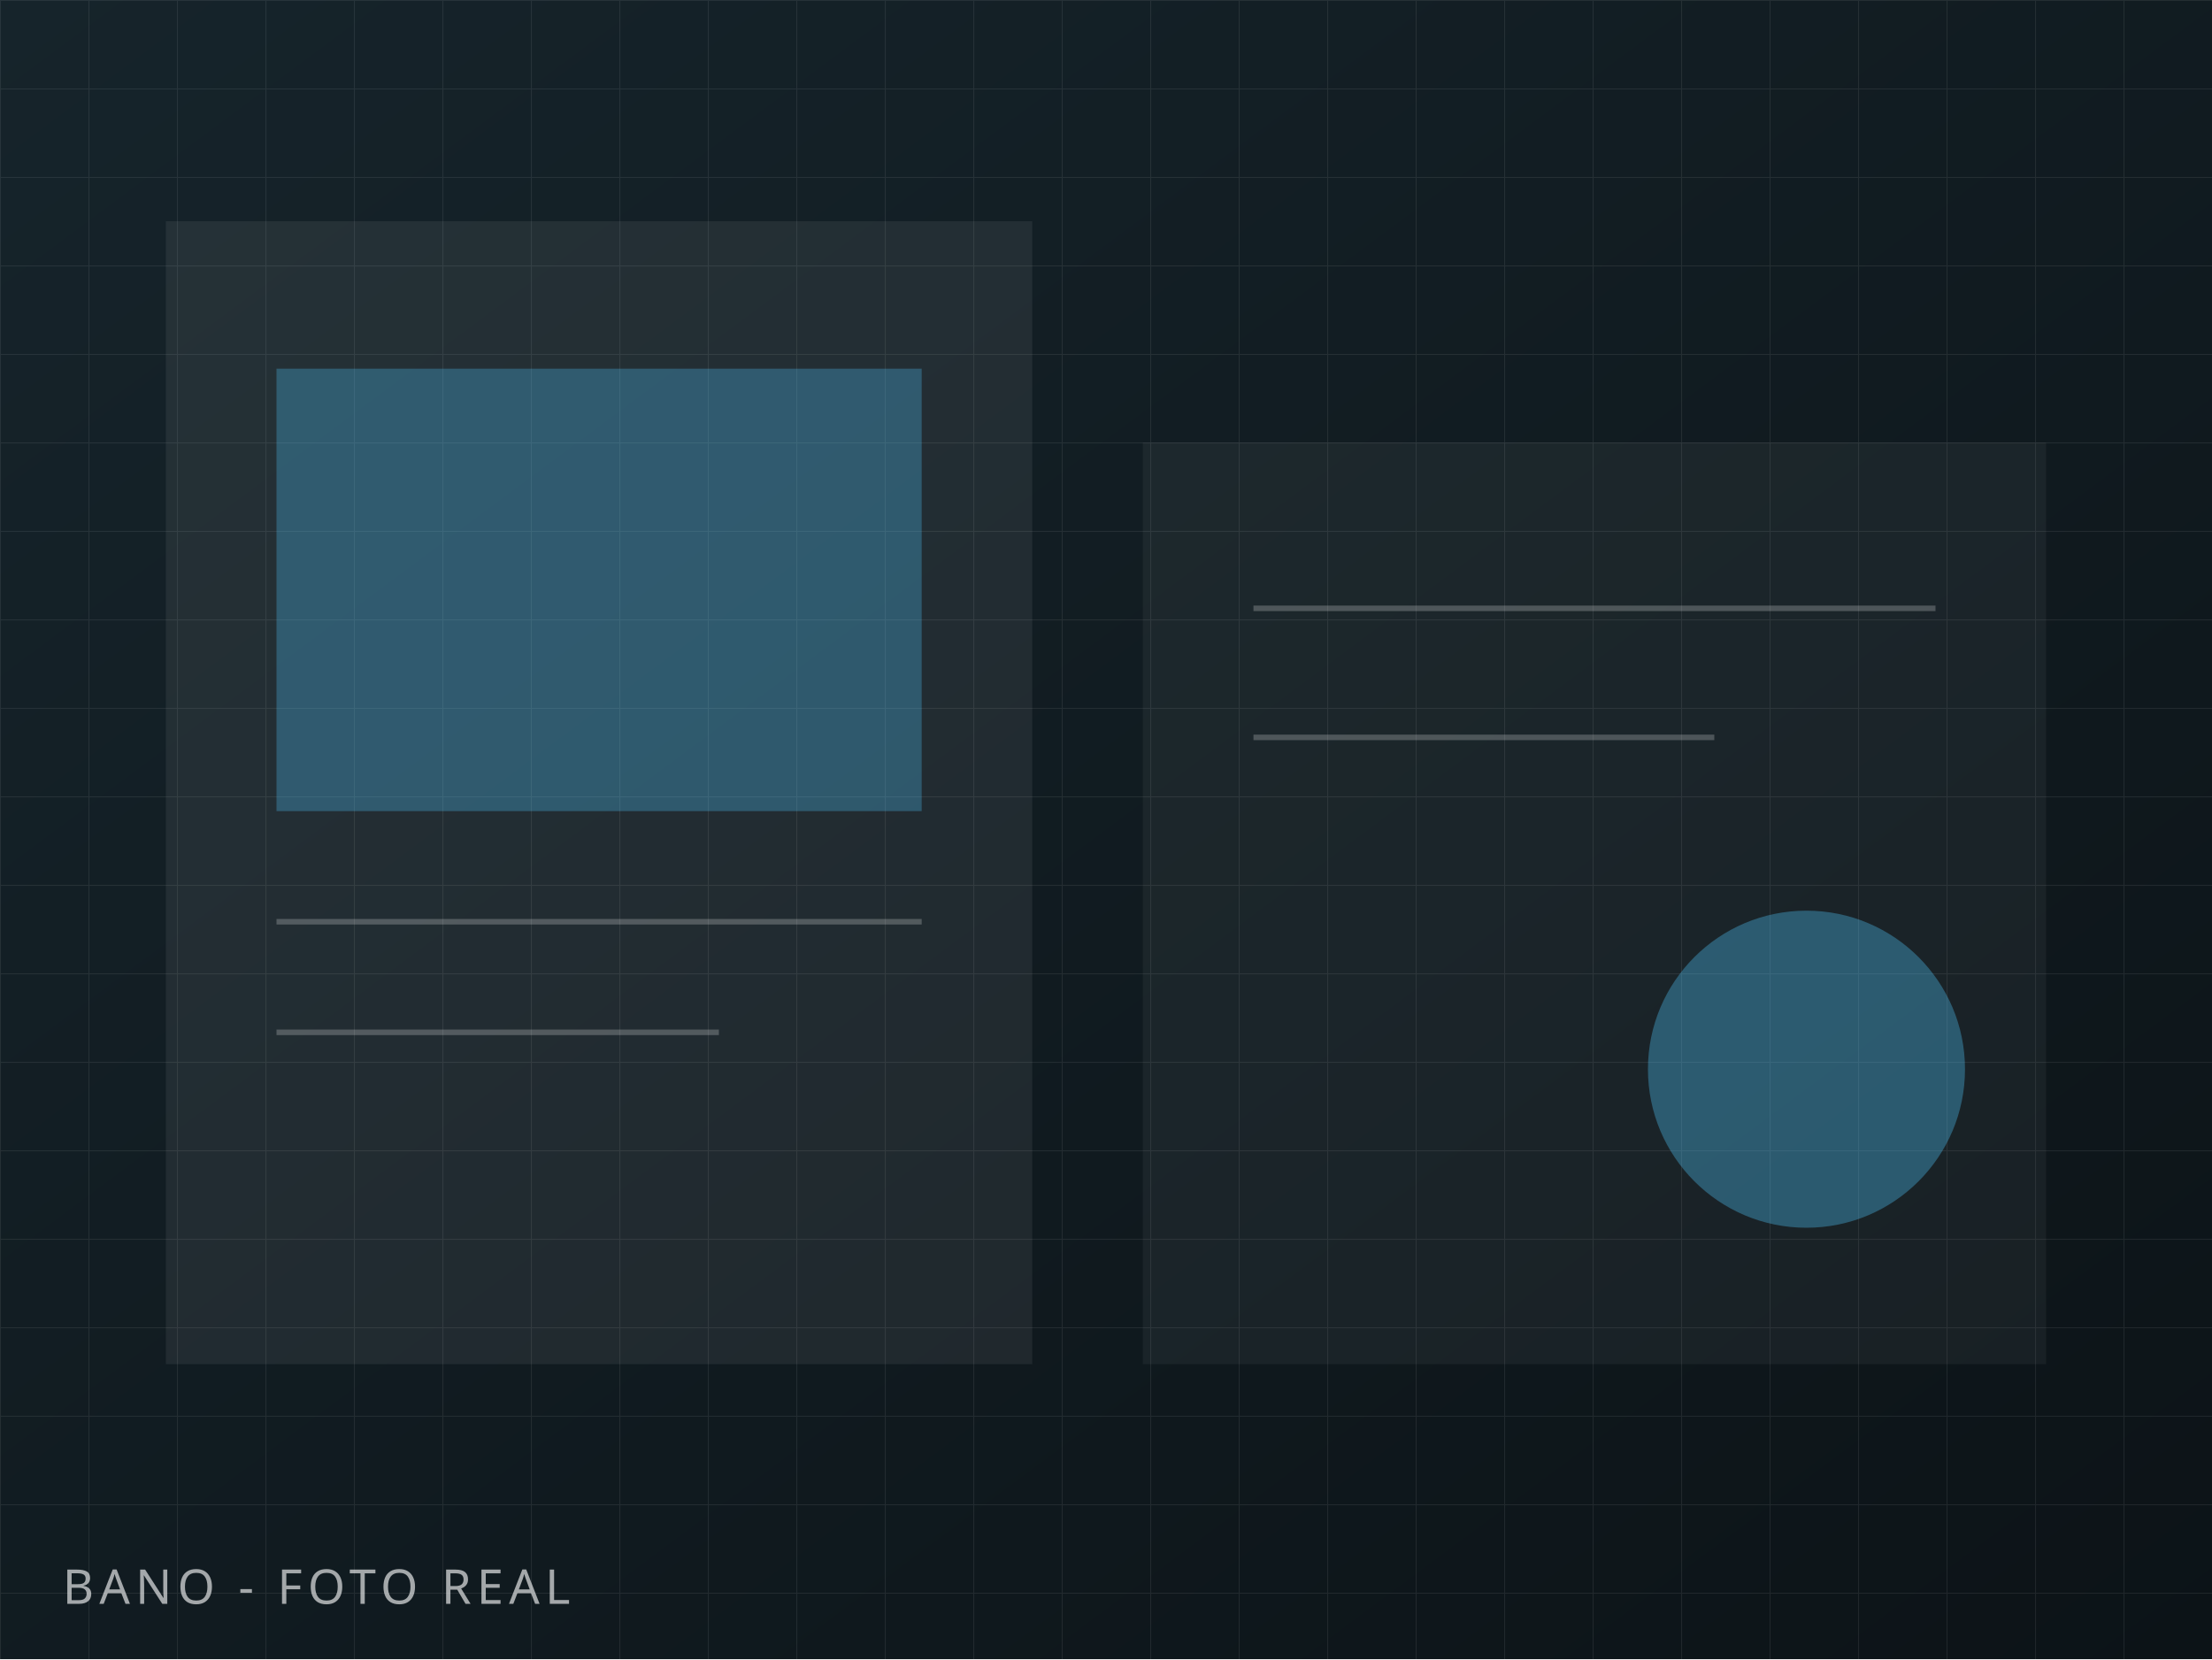
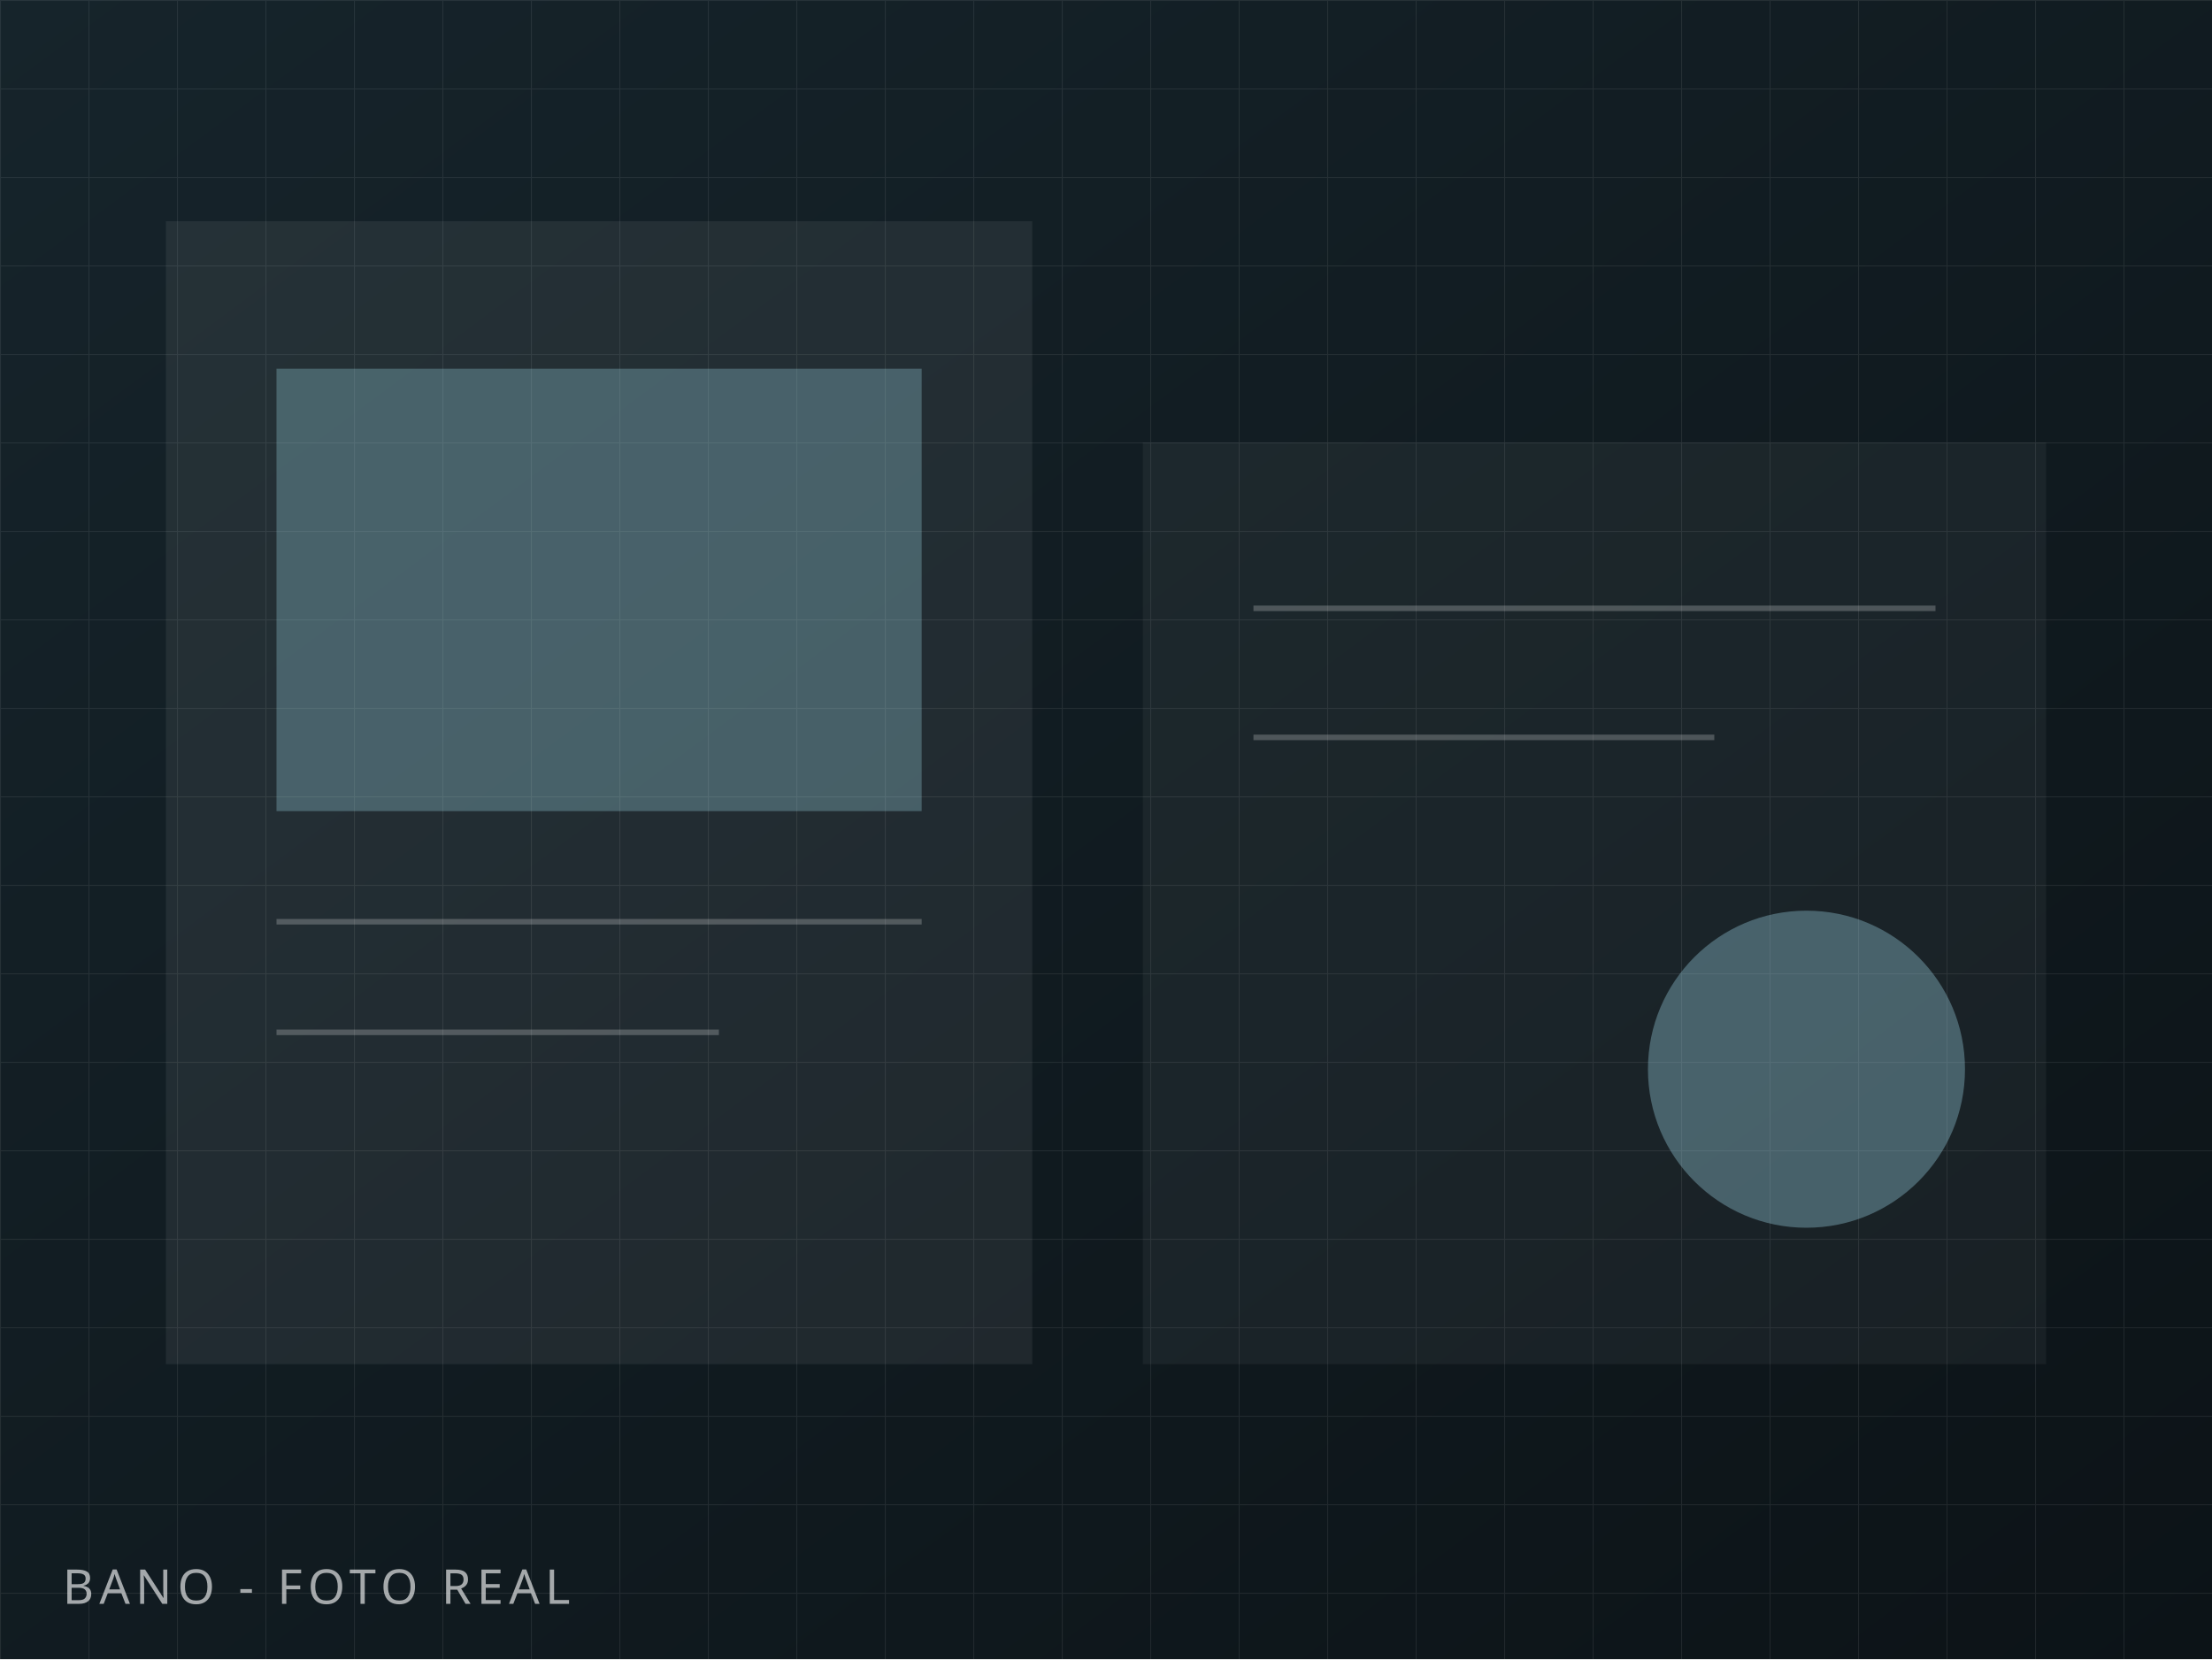
<svg xmlns="http://www.w3.org/2000/svg" viewBox="0 0 1200 900" width="1200" height="900" role="img" aria-label="BANO - FOTO REAL">
  <defs>
    <linearGradient id="bg" x1="0" y1="0" x2="1" y2="1">
      <stop offset="0" stop-color="#16242B" />
      <stop offset="1" stop-color="#0C1317" />
    </linearGradient>
    <pattern id="grid" width="48" height="48" patternUnits="userSpaceOnUse">
      <path d="M48 0H0V48" fill="none" stroke="#FFFFFF" stroke-opacity=".08" stroke-width="1" />
    </pattern>
  </defs>
  <rect width="1200" height="900" fill="url(#bg)" />
  <rect width="1200" height="900" fill="url(#grid)" />
  <g>
    <rect x="90" y="120" width="470" height="620" fill="#FFFFFF" fill-opacity=".07" />
    <rect x="620" y="240" width="490" height="500" fill="#FFFFFF" fill-opacity=".05" />
-     <rect x="150" y="200" width="350" height="240" fill="#4FC3F7" fill-opacity=".30" />
+     <rect x="150" y="200" width="350" height="240" fill="#9FD8E8" fill-opacity=".30" />
    <g stroke="#FFFFFF" stroke-opacity=".22" stroke-width="3" fill="none">
      <path d="M150 500 h350" />
      <path d="M150 560 h240" />
      <path d="M680 330 h370" />
      <path d="M680 400 h250" />
    </g>
-     <circle cx="980" cy="580" r="86" fill="#4FC3F7" fill-opacity=".35" />
+     <circle cx="980" cy="580" r="86" fill="#9FD8E8" fill-opacity=".35" />
  </g>
  <g font-family="Barlow Condensed, Arial Narrow, sans-serif" fill="#FFFFFF" fill-opacity=".62">
    <text x="34" y="870" font-size="26" letter-spacing="3">BANO - FOTO REAL</text>
  </g>
</svg>
